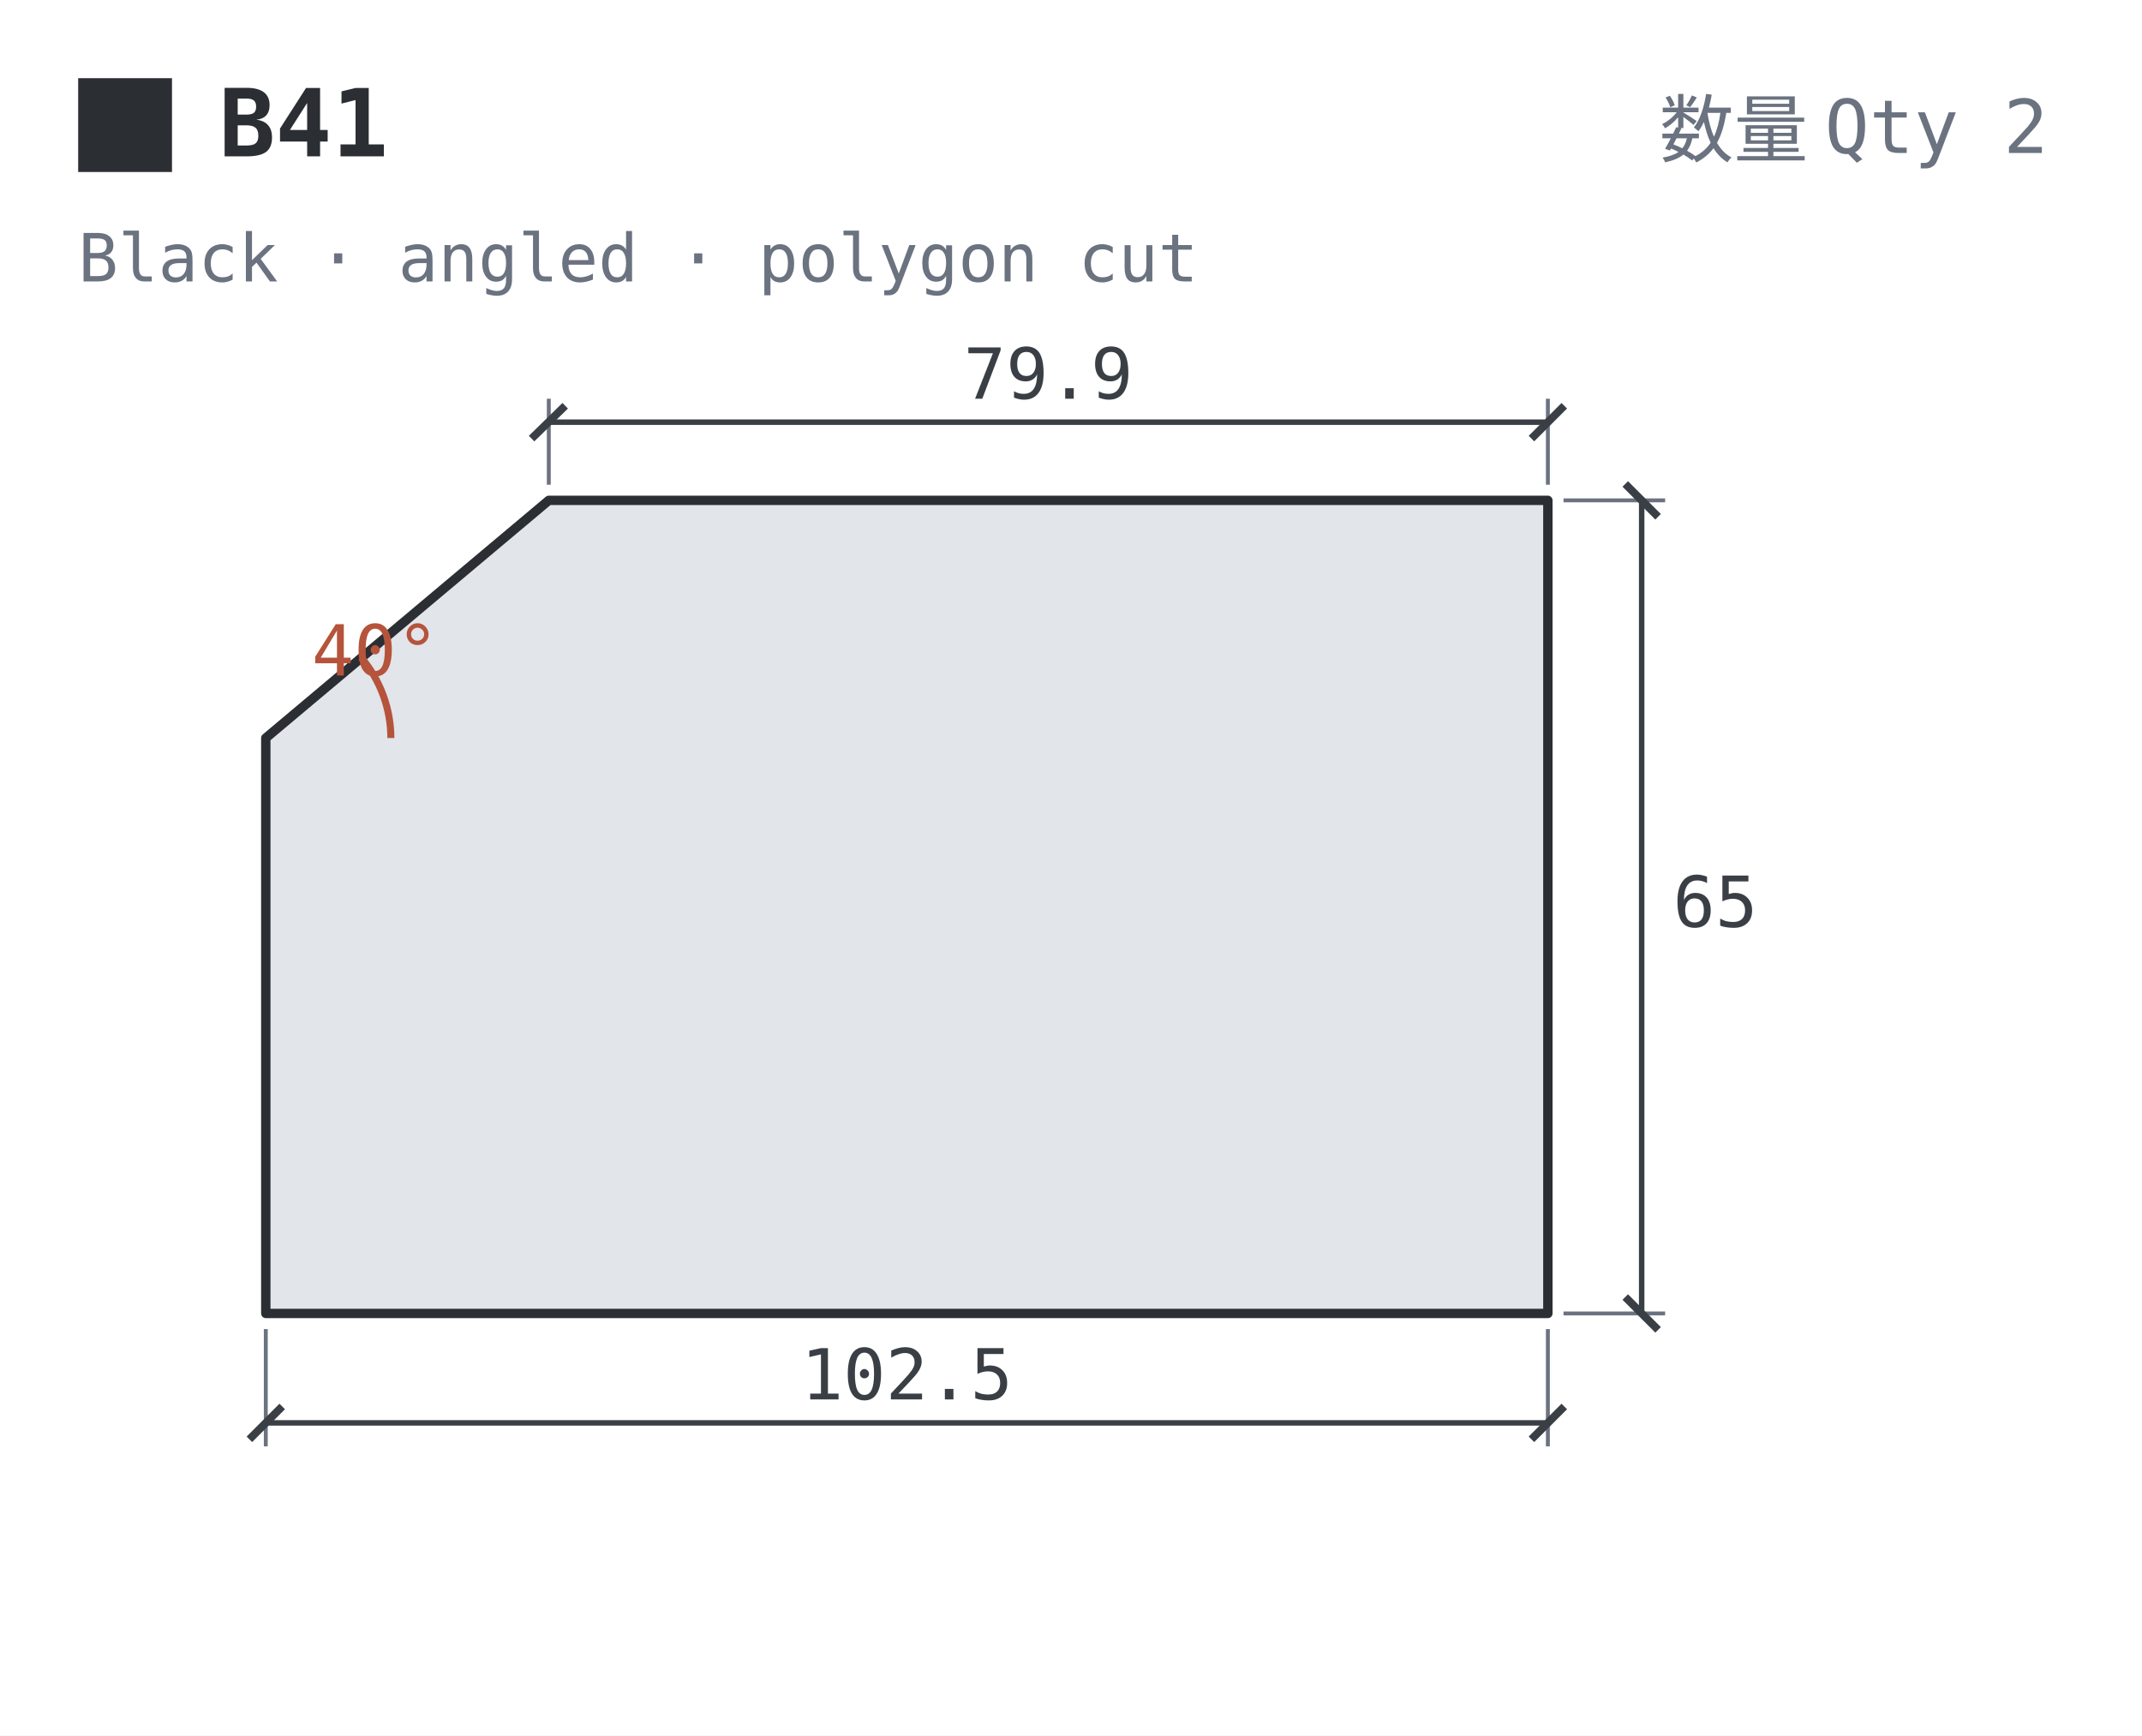
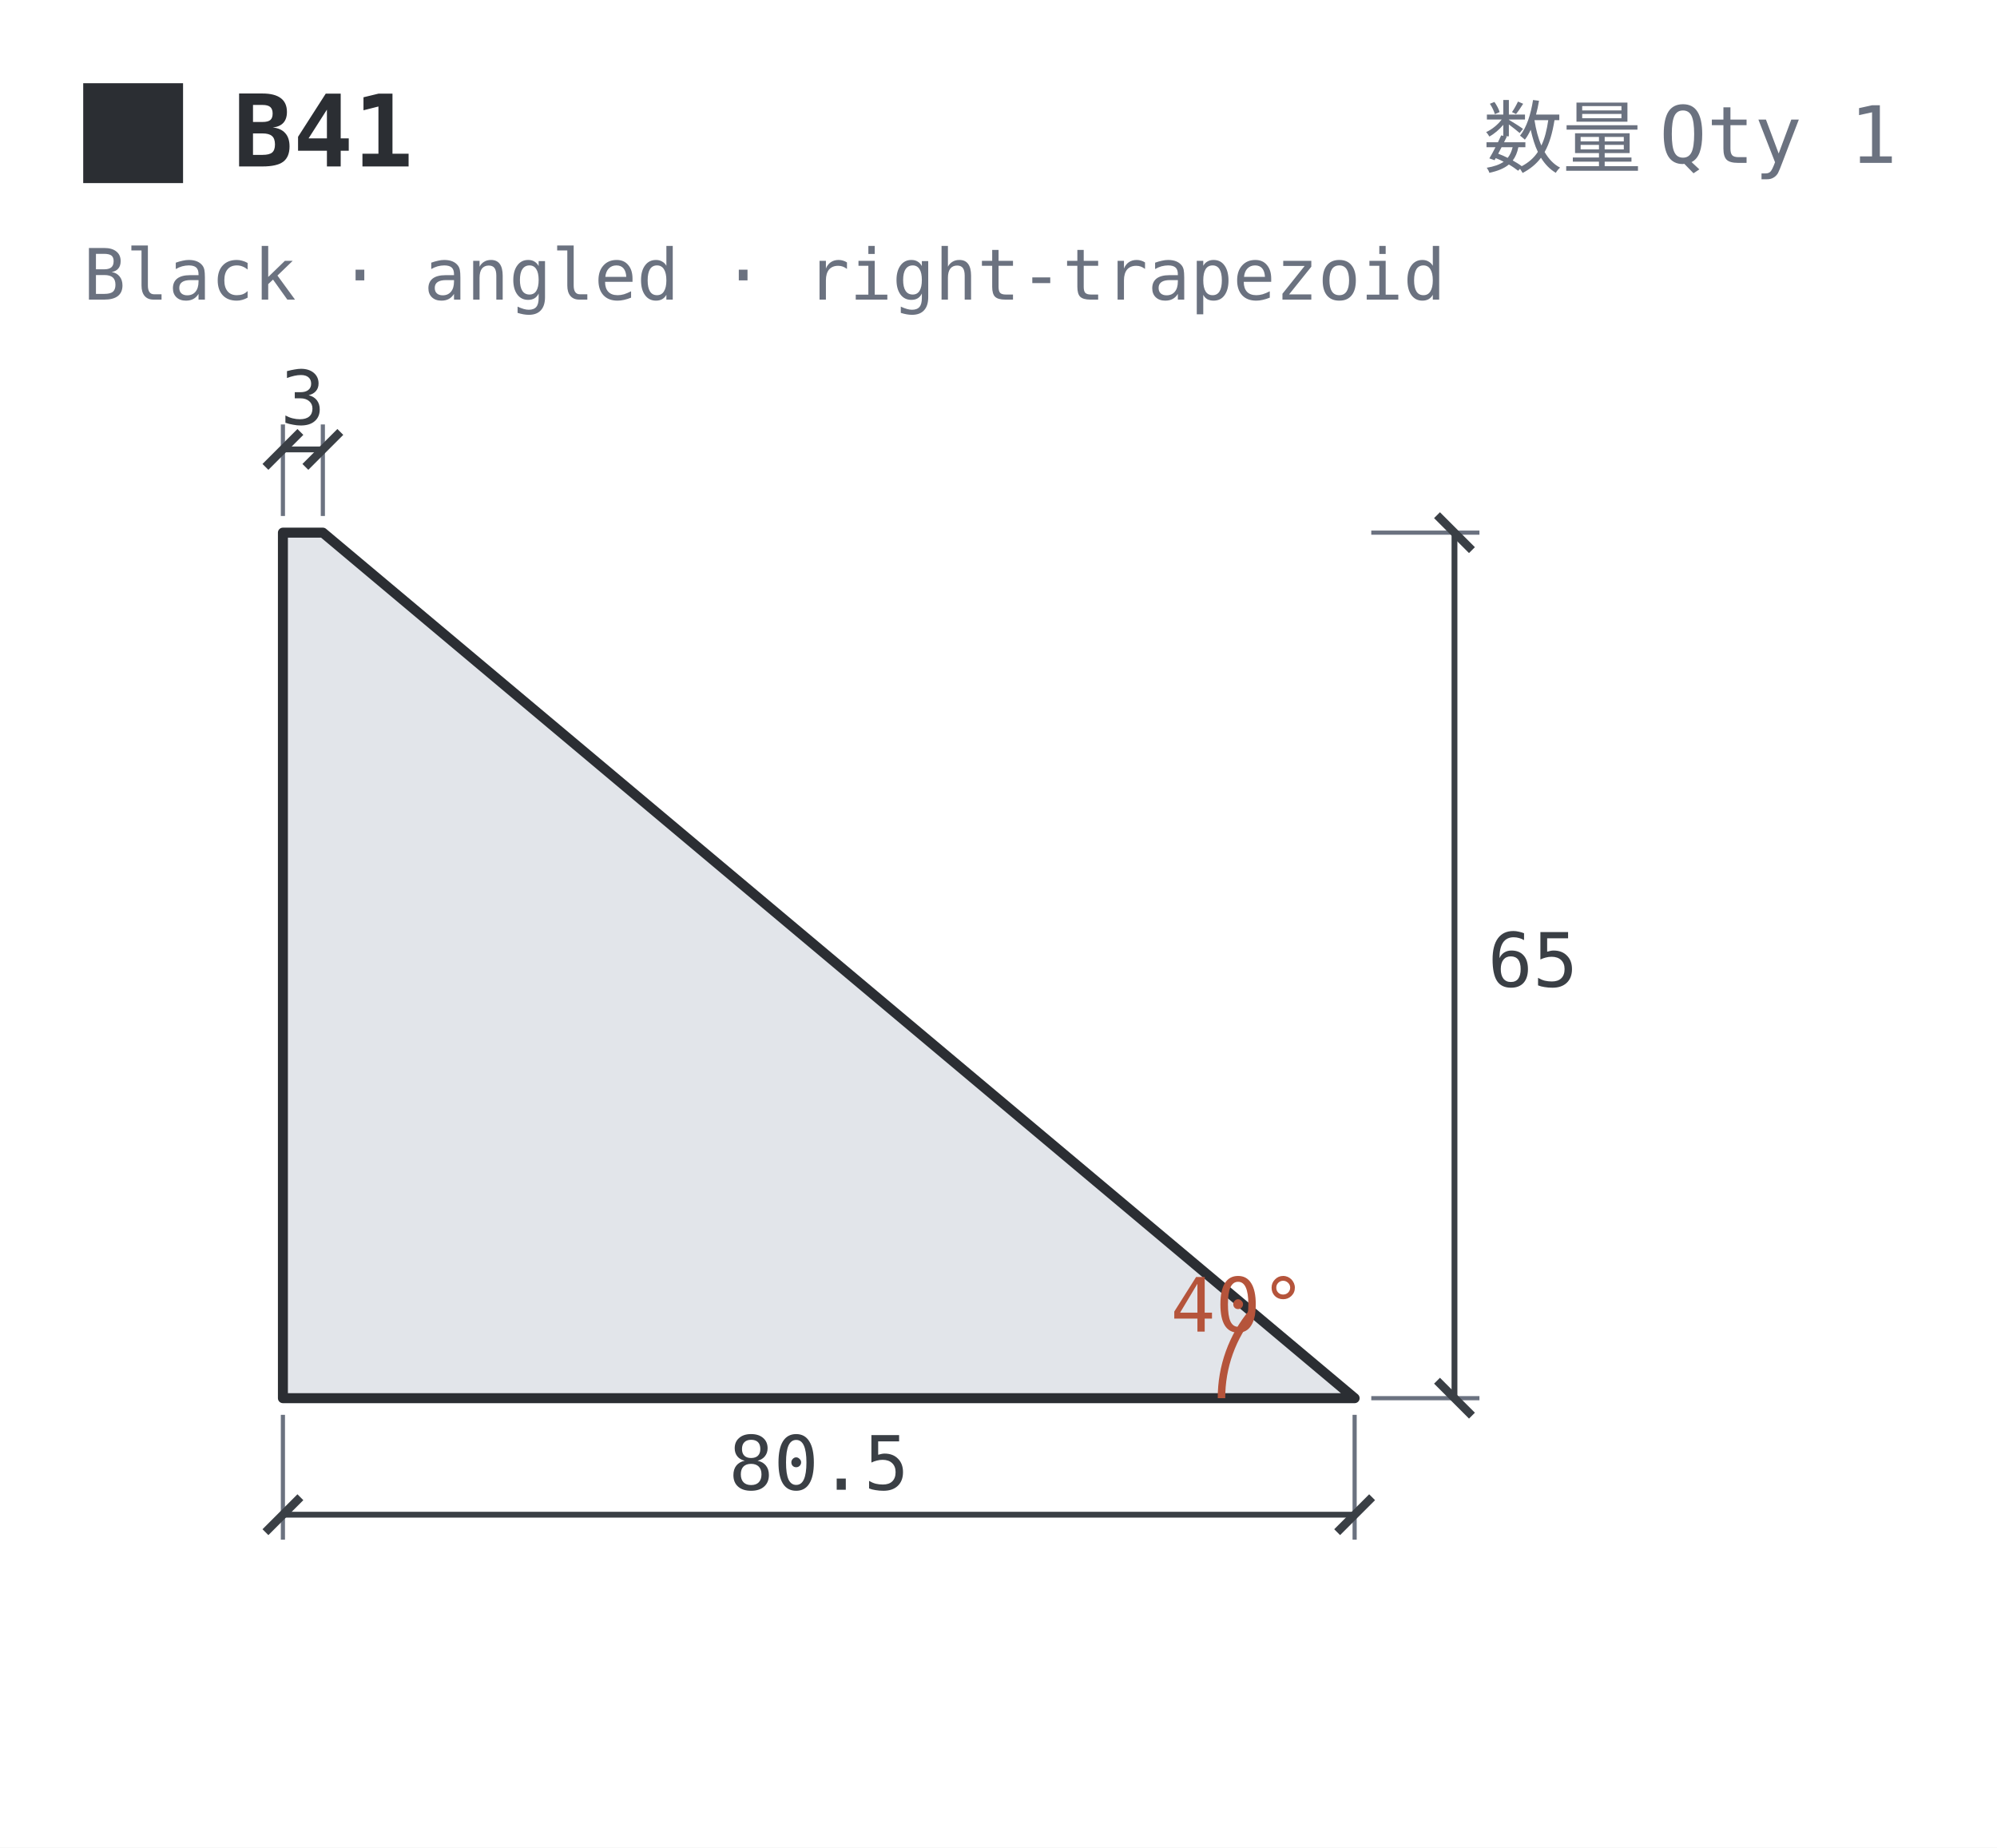
- <svg xmlns="http://www.w3.org/2000/svg" viewBox="0 0 274 222" width="274" height="222">
-   <rect width="274" height="222" fill="#ffffff" />
+ <svg xmlns="http://www.w3.org/2000/svg" viewBox="0 0 240 222" width="240" height="222">
+   <rect width="240" height="222" fill="#ffffff" />
  <rect x="10.0" y="10.0" width="12.0" height="12.0" fill="#2b2e33" stroke="none" />
  <text x="28.0" y="20.0" font-family="ui-monospace,'SFMono-Regular',Menlo,Consolas,monospace" font-size="12" fill="#2b2e33" text-anchor="start" font-weight="600">B41</text>
-   <text x="262.0" y="20.0" font-family="ui-monospace,'SFMono-Regular',Menlo,Consolas,monospace" font-size="9.5" fill="#6b7280" text-anchor="end">数量 Qty 2</text>
-   <text x="10.0" y="36.0" font-family="ui-monospace,'SFMono-Regular',Menlo,Consolas,monospace" font-size="8.5" fill="#6b7280" text-anchor="start">Black · angled · polygon cut</text>
-   <polygon points="34.0,94.4 70.2,64.0 198.0,64.0 198.0,168.0 34.0,168.0" fill="#e2e5ea" stroke="#2b2e33" stroke-width="1.2" stroke-linejoin="round" />
+   <text x="228.0" y="20.0" font-family="ui-monospace,'SFMono-Regular',Menlo,Consolas,monospace" font-size="9.5" fill="#6b7280" text-anchor="end">数量 Qty 1</text>
+   <text x="10.0" y="36.0" font-family="ui-monospace,'SFMono-Regular',Menlo,Consolas,monospace" font-size="8.5" fill="#6b7280" text-anchor="start">Black · angled · right-trapezoid</text>
+   <polygon points="34.0,168.0 162.8,168.0 38.8,64.0 34.0,64.0" fill="#e2e5ea" stroke="#2b2e33" stroke-width="1.2" stroke-linejoin="round" />
  <line x1="34.0" y1="170.0" x2="34.0" y2="185.0" stroke="#6b7280" stroke-width="0.5" />
-   <line x1="198.0" y1="170.0" x2="198.0" y2="185.0" stroke="#6b7280" stroke-width="0.5" />
-   <line x1="34.0" y1="182.0" x2="198.0" y2="182.0" stroke="#3a3f45" stroke-width="0.7" />
+   <line x1="162.8" y1="170.0" x2="162.8" y2="185.0" stroke="#6b7280" stroke-width="0.5" />
+   <line x1="34.0" y1="182.0" x2="162.8" y2="182.0" stroke="#3a3f45" stroke-width="0.7" />
  <line x1="31.9" y1="184.1" x2="36.1" y2="179.9" stroke="#3a3f45" stroke-width="1" />
-   <line x1="195.9" y1="184.1" x2="200.1" y2="179.9" stroke="#3a3f45" stroke-width="1" />
-   <text x="116.0" y="179.0" font-family="ui-monospace,'SFMono-Regular',Menlo,Consolas,monospace" font-size="9" fill="#3a3f45" text-anchor="middle">102.5</text>
-   <line x1="200.0" y1="64.0" x2="213.0" y2="64.0" stroke="#6b7280" stroke-width="0.5" />
-   <line x1="200.0" y1="168.0" x2="213.0" y2="168.0" stroke="#6b7280" stroke-width="0.5" />
-   <line x1="210.0" y1="64.0" x2="210.0" y2="168.0" stroke="#3a3f45" stroke-width="0.7" />
-   <line x1="207.9" y1="61.9" x2="212.1" y2="66.1" stroke="#3a3f45" stroke-width="1" />
-   <line x1="207.9" y1="165.9" x2="212.1" y2="170.1" stroke="#3a3f45" stroke-width="1" />
-   <text x="214.0" y="116.0" font-family="ui-monospace,'SFMono-Regular',Menlo,Consolas,monospace" font-size="9" fill="#3a3f45" text-anchor="start" dominant-baseline="middle">65</text>
-   <line x1="70.2" y1="62.0" x2="70.2" y2="51.0" stroke="#6b7280" stroke-width="0.5" />
-   <line x1="198.0" y1="62.0" x2="198.0" y2="51.0" stroke="#6b7280" stroke-width="0.5" />
-   <line x1="70.2" y1="54.0" x2="198.0" y2="54.0" stroke="#3a3f45" stroke-width="0.7" />
-   <line x1="68.0" y1="56.1" x2="72.3" y2="51.9" stroke="#3a3f45" stroke-width="1" />
-   <line x1="195.9" y1="56.1" x2="200.1" y2="51.9" stroke="#3a3f45" stroke-width="1" />
-   <text x="134.1" y="51.0" font-family="ui-monospace,'SFMono-Regular',Menlo,Consolas,monospace" font-size="9" fill="#3a3f45" text-anchor="middle">79.9</text>
-   <path d="M 50.0 94.4 A 16.0 16.0 0 0 0 46.2 84.1" fill="none" stroke="#b5543b" stroke-width="0.9" />
-   <text x="48.0" y="86.4" font-family="ui-monospace,'SFMono-Regular',Menlo,Consolas,monospace" font-size="9" fill="#b5543b" text-anchor="middle">40°</text>
+   <line x1="160.7" y1="184.1" x2="164.9" y2="179.9" stroke="#3a3f45" stroke-width="1" />
+   <text x="98.4" y="179.0" font-family="ui-monospace,'SFMono-Regular',Menlo,Consolas,monospace" font-size="9" fill="#3a3f45" text-anchor="middle">80.5</text>
+   <line x1="164.8" y1="64.0" x2="177.8" y2="64.0" stroke="#6b7280" stroke-width="0.5" />
+   <line x1="164.8" y1="168.0" x2="177.8" y2="168.0" stroke="#6b7280" stroke-width="0.5" />
+   <line x1="174.8" y1="64.0" x2="174.8" y2="168.0" stroke="#3a3f45" stroke-width="0.7" />
+   <line x1="172.7" y1="61.9" x2="176.9" y2="66.1" stroke="#3a3f45" stroke-width="1" />
+   <line x1="172.7" y1="165.9" x2="176.9" y2="170.1" stroke="#3a3f45" stroke-width="1" />
+   <text x="178.8" y="116.0" font-family="ui-monospace,'SFMono-Regular',Menlo,Consolas,monospace" font-size="9" fill="#3a3f45" text-anchor="start" dominant-baseline="middle">65</text>
+   <line x1="34.0" y1="62.0" x2="34.0" y2="51.0" stroke="#6b7280" stroke-width="0.5" />
+   <line x1="38.8" y1="62.0" x2="38.8" y2="51.0" stroke="#6b7280" stroke-width="0.5" />
+   <line x1="34.0" y1="54.0" x2="38.8" y2="54.0" stroke="#3a3f45" stroke-width="0.7" />
+   <line x1="31.9" y1="56.1" x2="36.1" y2="51.9" stroke="#3a3f45" stroke-width="1" />
+   <line x1="36.7" y1="56.1" x2="40.9" y2="51.9" stroke="#3a3f45" stroke-width="1" />
+   <text x="36.4" y="51.0" font-family="ui-monospace,'SFMono-Regular',Menlo,Consolas,monospace" font-size="9" fill="#3a3f45" text-anchor="middle">3</text>
+   <path d="M 150.5 157.7 A 16.0 16.0 0 0 0 146.8 168.0" fill="none" stroke="#b5543b" stroke-width="0.9" />
+   <text x="148.8" y="160.0" font-family="ui-monospace,'SFMono-Regular',Menlo,Consolas,monospace" font-size="9" fill="#b5543b" text-anchor="middle">40°</text>
</svg>
